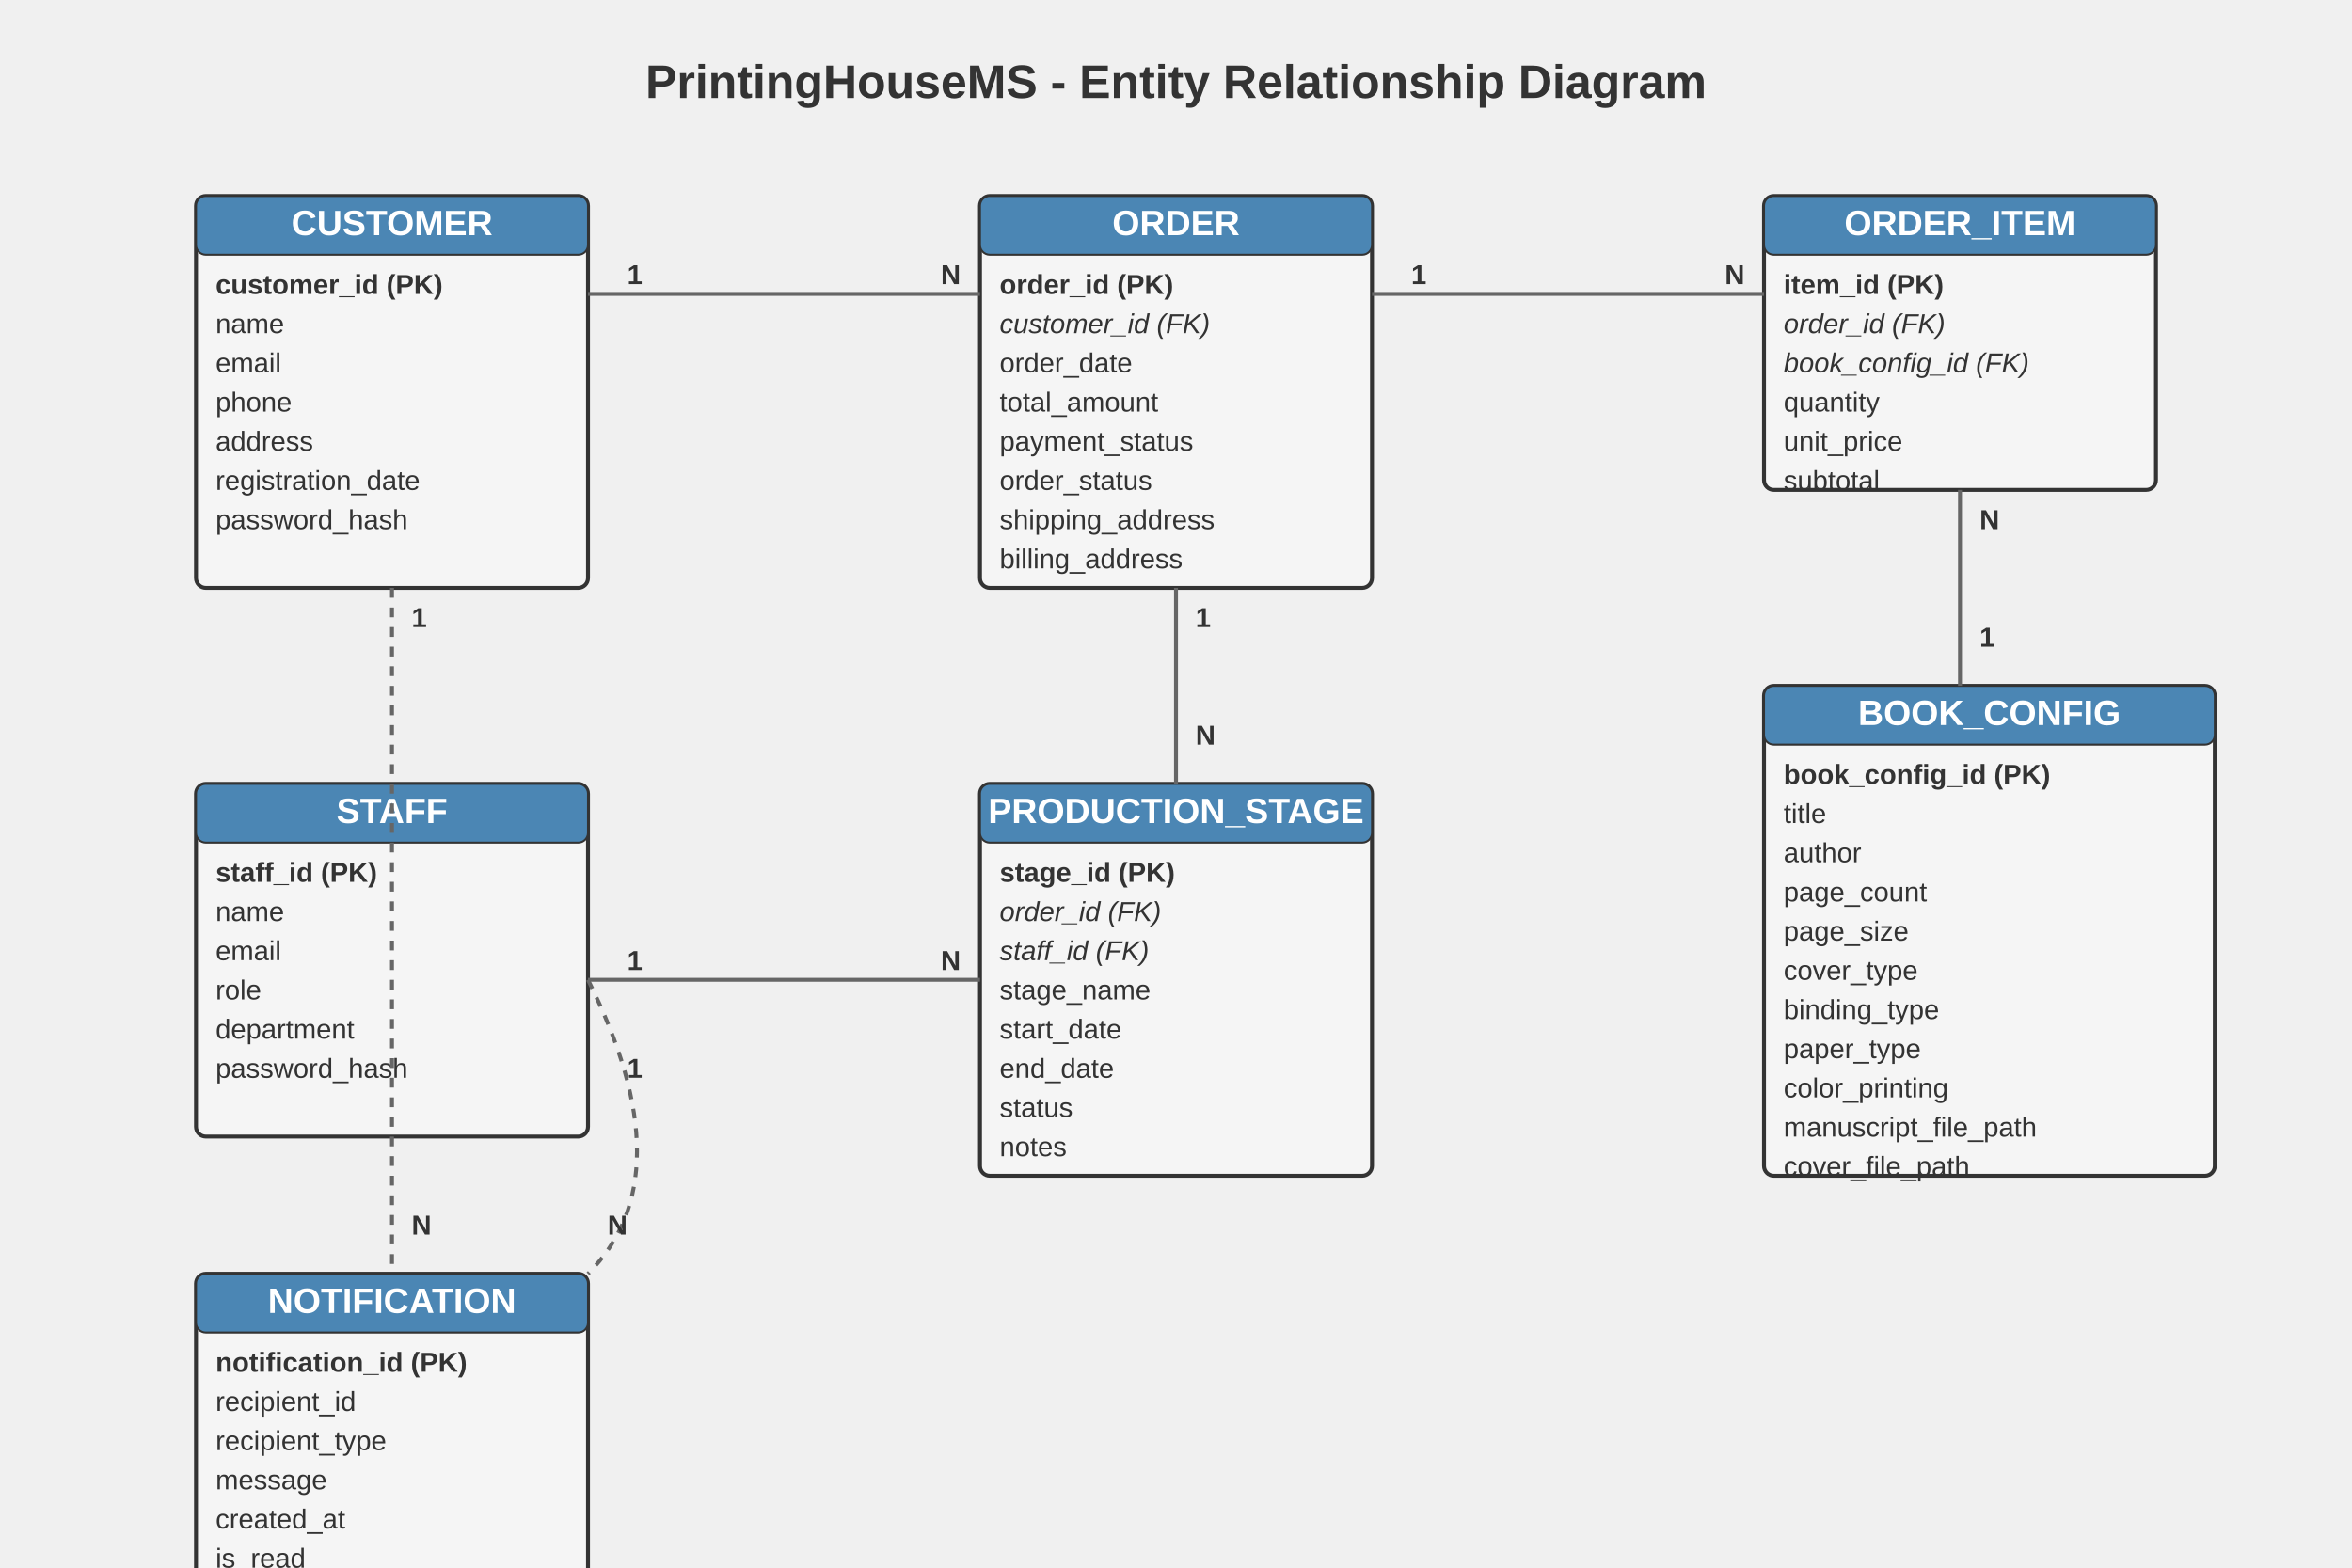
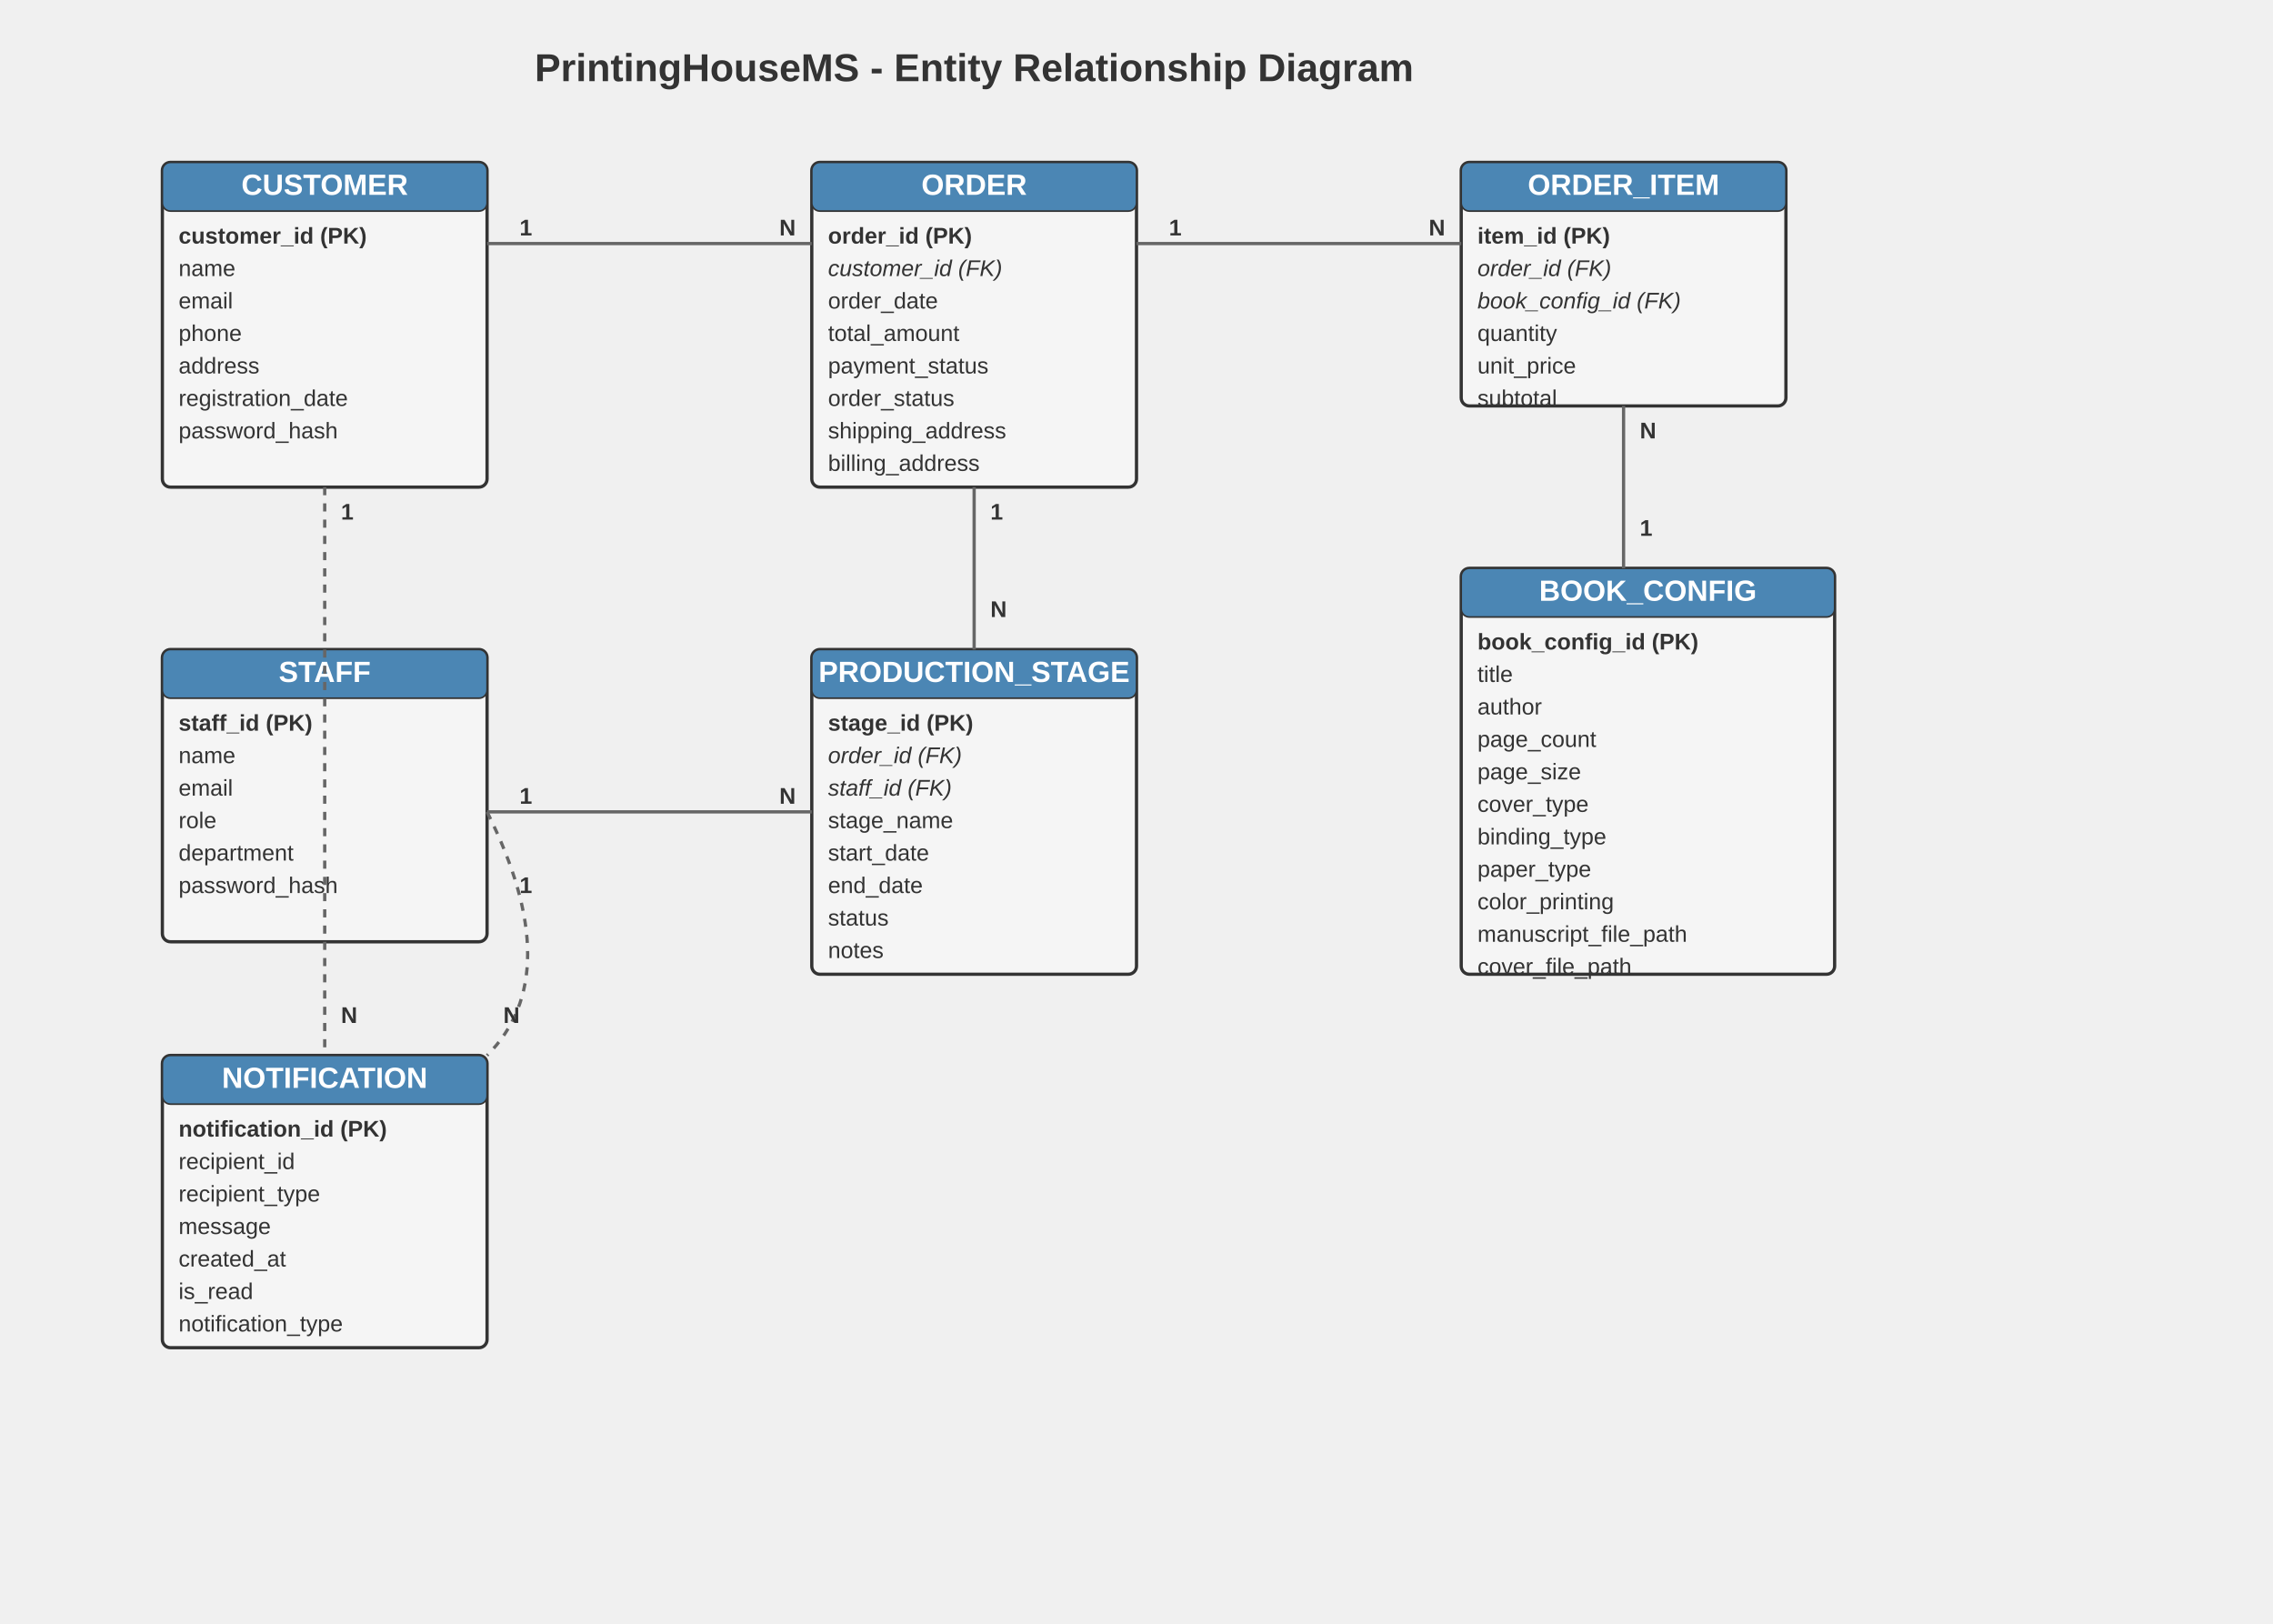
- <svg xmlns="http://www.w3.org/2000/svg" viewBox="0 0 1200 800">
+ <svg xmlns="http://www.w3.org/2000/svg" width="1400" height="1000" viewBox="0 0 1400 1000" preserveAspectRatio="xMinYMin meet">
  <style>
    .entity {
      fill: #f5f5f5;
      stroke: #333;
      stroke-width: 2;
    }
    .entity-title {
      fill: #4b86b4;
      stroke: #333;
      stroke-width: 1;
    }
    .entity-title-text {
      font-family: Arial, sans-serif;
      font-size: 18px;
      font-weight: bold;
      fill: white;
      text-anchor: middle;
    }
    .attribute-text {
      font-family: Arial, sans-serif;
      font-size: 14px;
      fill: #333;
    }
    .pk-text {
      font-weight: bold;
    }
    .fk-text {
      font-style: italic;
    }
    .relationship {
      stroke: #666;
      stroke-width: 2;
      fill: none;
    }
    .cardinality {
      font-family: Arial, sans-serif;
      font-size: 14px;
      fill: #333;
      font-weight: bold;
    }
  </style>
  <g transform="translate(100, 100)">
    <rect class="entity" width="200" height="200" rx="5" ry="5" />
    <rect class="entity-title" width="200" height="30" rx="5" ry="5" />
    <text class="entity-title-text" x="100" y="20">CUSTOMER</text>
    <text class="attribute-text pk-text" x="10" y="50">customer_id (PK)</text>
    <text class="attribute-text" x="10" y="70">name</text>
    <text class="attribute-text" x="10" y="90">email</text>
    <text class="attribute-text" x="10" y="110">phone</text>
    <text class="attribute-text" x="10" y="130">address</text>
    <text class="attribute-text" x="10" y="150">registration_date</text>
    <text class="attribute-text" x="10" y="170">password_hash</text>
  </g>
  <g transform="translate(500, 100)">
    <rect class="entity" width="200" height="200" rx="5" ry="5" />
    <rect class="entity-title" width="200" height="30" rx="5" ry="5" />
    <text class="entity-title-text" x="100" y="20">ORDER</text>
    <text class="attribute-text pk-text" x="10" y="50">order_id (PK)</text>
    <text class="attribute-text fk-text" x="10" y="70">customer_id (FK)</text>
    <text class="attribute-text" x="10" y="90">order_date</text>
    <text class="attribute-text" x="10" y="110">total_amount</text>
    <text class="attribute-text" x="10" y="130">payment_status</text>
    <text class="attribute-text" x="10" y="150">order_status</text>
    <text class="attribute-text" x="10" y="170">shipping_address</text>
    <text class="attribute-text" x="10" y="190">billing_address</text>
  </g>
  <g transform="translate(900, 100)">
    <rect class="entity" width="200" height="150" rx="5" ry="5" />
    <rect class="entity-title" width="200" height="30" rx="5" ry="5" />
    <text class="entity-title-text" x="100" y="20">ORDER_ITEM</text>
    <text class="attribute-text pk-text" x="10" y="50">item_id (PK)</text>
    <text class="attribute-text fk-text" x="10" y="70">order_id (FK)</text>
    <text class="attribute-text fk-text" x="10" y="90">book_config_id (FK)</text>
    <text class="attribute-text" x="10" y="110">quantity</text>
    <text class="attribute-text" x="10" y="130">unit_price</text>
    <text class="attribute-text" x="10" y="150">subtotal</text>
  </g>
  <g transform="translate(900, 350)">
    <rect class="entity" width="230" height="250" rx="5" ry="5" />
    <rect class="entity-title" width="230" height="30" rx="5" ry="5" />
    <text class="entity-title-text" x="115" y="20">BOOK_CONFIG</text>
    <text class="attribute-text pk-text" x="10" y="50">book_config_id (PK)</text>
    <text class="attribute-text" x="10" y="70">title</text>
    <text class="attribute-text" x="10" y="90">author</text>
    <text class="attribute-text" x="10" y="110">page_count</text>
    <text class="attribute-text" x="10" y="130">page_size</text>
    <text class="attribute-text" x="10" y="150">cover_type</text>
    <text class="attribute-text" x="10" y="170">binding_type</text>
    <text class="attribute-text" x="10" y="190">paper_type</text>
    <text class="attribute-text" x="10" y="210">color_printing</text>
    <text class="attribute-text" x="10" y="230">manuscript_file_path</text>
    <text class="attribute-text" x="10" y="250">cover_file_path</text>
  </g>
  <g transform="translate(500, 400)">
    <rect class="entity" width="200" height="200" rx="5" ry="5" />
    <rect class="entity-title" width="200" height="30" rx="5" ry="5" />
    <text class="entity-title-text" x="100" y="20">PRODUCTION_STAGE</text>
    <text class="attribute-text pk-text" x="10" y="50">stage_id (PK)</text>
    <text class="attribute-text fk-text" x="10" y="70">order_id (FK)</text>
    <text class="attribute-text fk-text" x="10" y="90">staff_id (FK)</text>
    <text class="attribute-text" x="10" y="110">stage_name</text>
    <text class="attribute-text" x="10" y="130">start_date</text>
    <text class="attribute-text" x="10" y="150">end_date</text>
    <text class="attribute-text" x="10" y="170">status</text>
    <text class="attribute-text" x="10" y="190">notes</text>
  </g>
  <g transform="translate(100, 400)">
    <rect class="entity" width="200" height="180" rx="5" ry="5" />
    <rect class="entity-title" width="200" height="30" rx="5" ry="5" />
    <text class="entity-title-text" x="100" y="20">STAFF</text>
    <text class="attribute-text pk-text" x="10" y="50">staff_id (PK)</text>
    <text class="attribute-text" x="10" y="70">name</text>
    <text class="attribute-text" x="10" y="90">email</text>
    <text class="attribute-text" x="10" y="110">role</text>
    <text class="attribute-text" x="10" y="130">department</text>
    <text class="attribute-text" x="10" y="150">password_hash</text>
  </g>
  <g transform="translate(100, 650)">
    <rect class="entity" width="200" height="180" rx="5" ry="5" />
    <rect class="entity-title" width="200" height="30" rx="5" ry="5" />
    <text class="entity-title-text" x="100" y="20">NOTIFICATION</text>
    <text class="attribute-text pk-text" x="10" y="50">notification_id (PK)</text>
    <text class="attribute-text" x="10" y="70">recipient_id</text>
    <text class="attribute-text" x="10" y="90">recipient_type</text>
    <text class="attribute-text" x="10" y="110">message</text>
    <text class="attribute-text" x="10" y="130">created_at</text>
    <text class="attribute-text" x="10" y="150">is_read</text>
    <text class="attribute-text" x="10" y="170">notification_type</text>
  </g>
  <path class="relationship" d="M300,150 H500" />
  <text class="cardinality" x="320" y="145">1</text>
  <text class="cardinality" x="480" y="145">N</text>
  <path class="relationship" d="M700,150 H900" />
  <text class="cardinality" x="720" y="145">1</text>
  <text class="cardinality" x="880" y="145">N</text>
  <path class="relationship" d="M1000,250 V350" />
  <text class="cardinality" x="1010" y="270">N</text>
  <text class="cardinality" x="1010" y="330">1</text>
  <path class="relationship" d="M600,300 V400" />
  <text class="cardinality" x="610" y="320">1</text>
  <text class="cardinality" x="610" y="380">N</text>
  <path class="relationship" d="M300,500 H500" />
  <text class="cardinality" x="320" y="495">1</text>
  <text class="cardinality" x="480" y="495">N</text>
  <path class="relationship" d="M200,300 V650" stroke-dasharray="5,5" />
  <text class="cardinality" x="210" y="320">1</text>
  <text class="cardinality" x="210" y="630">N</text>
  <path class="relationship" d="M300,500 Q350,600 300,650" stroke-dasharray="5,5" />
  <text class="cardinality" x="320" y="550">1</text>
  <text class="cardinality" x="310" y="630">N</text>
  <text x="600" y="50" font-family="Arial" font-size="24" font-weight="bold" text-anchor="middle" fill="#333">PrintingHouseMS - Entity Relationship Diagram</text>
</svg>
